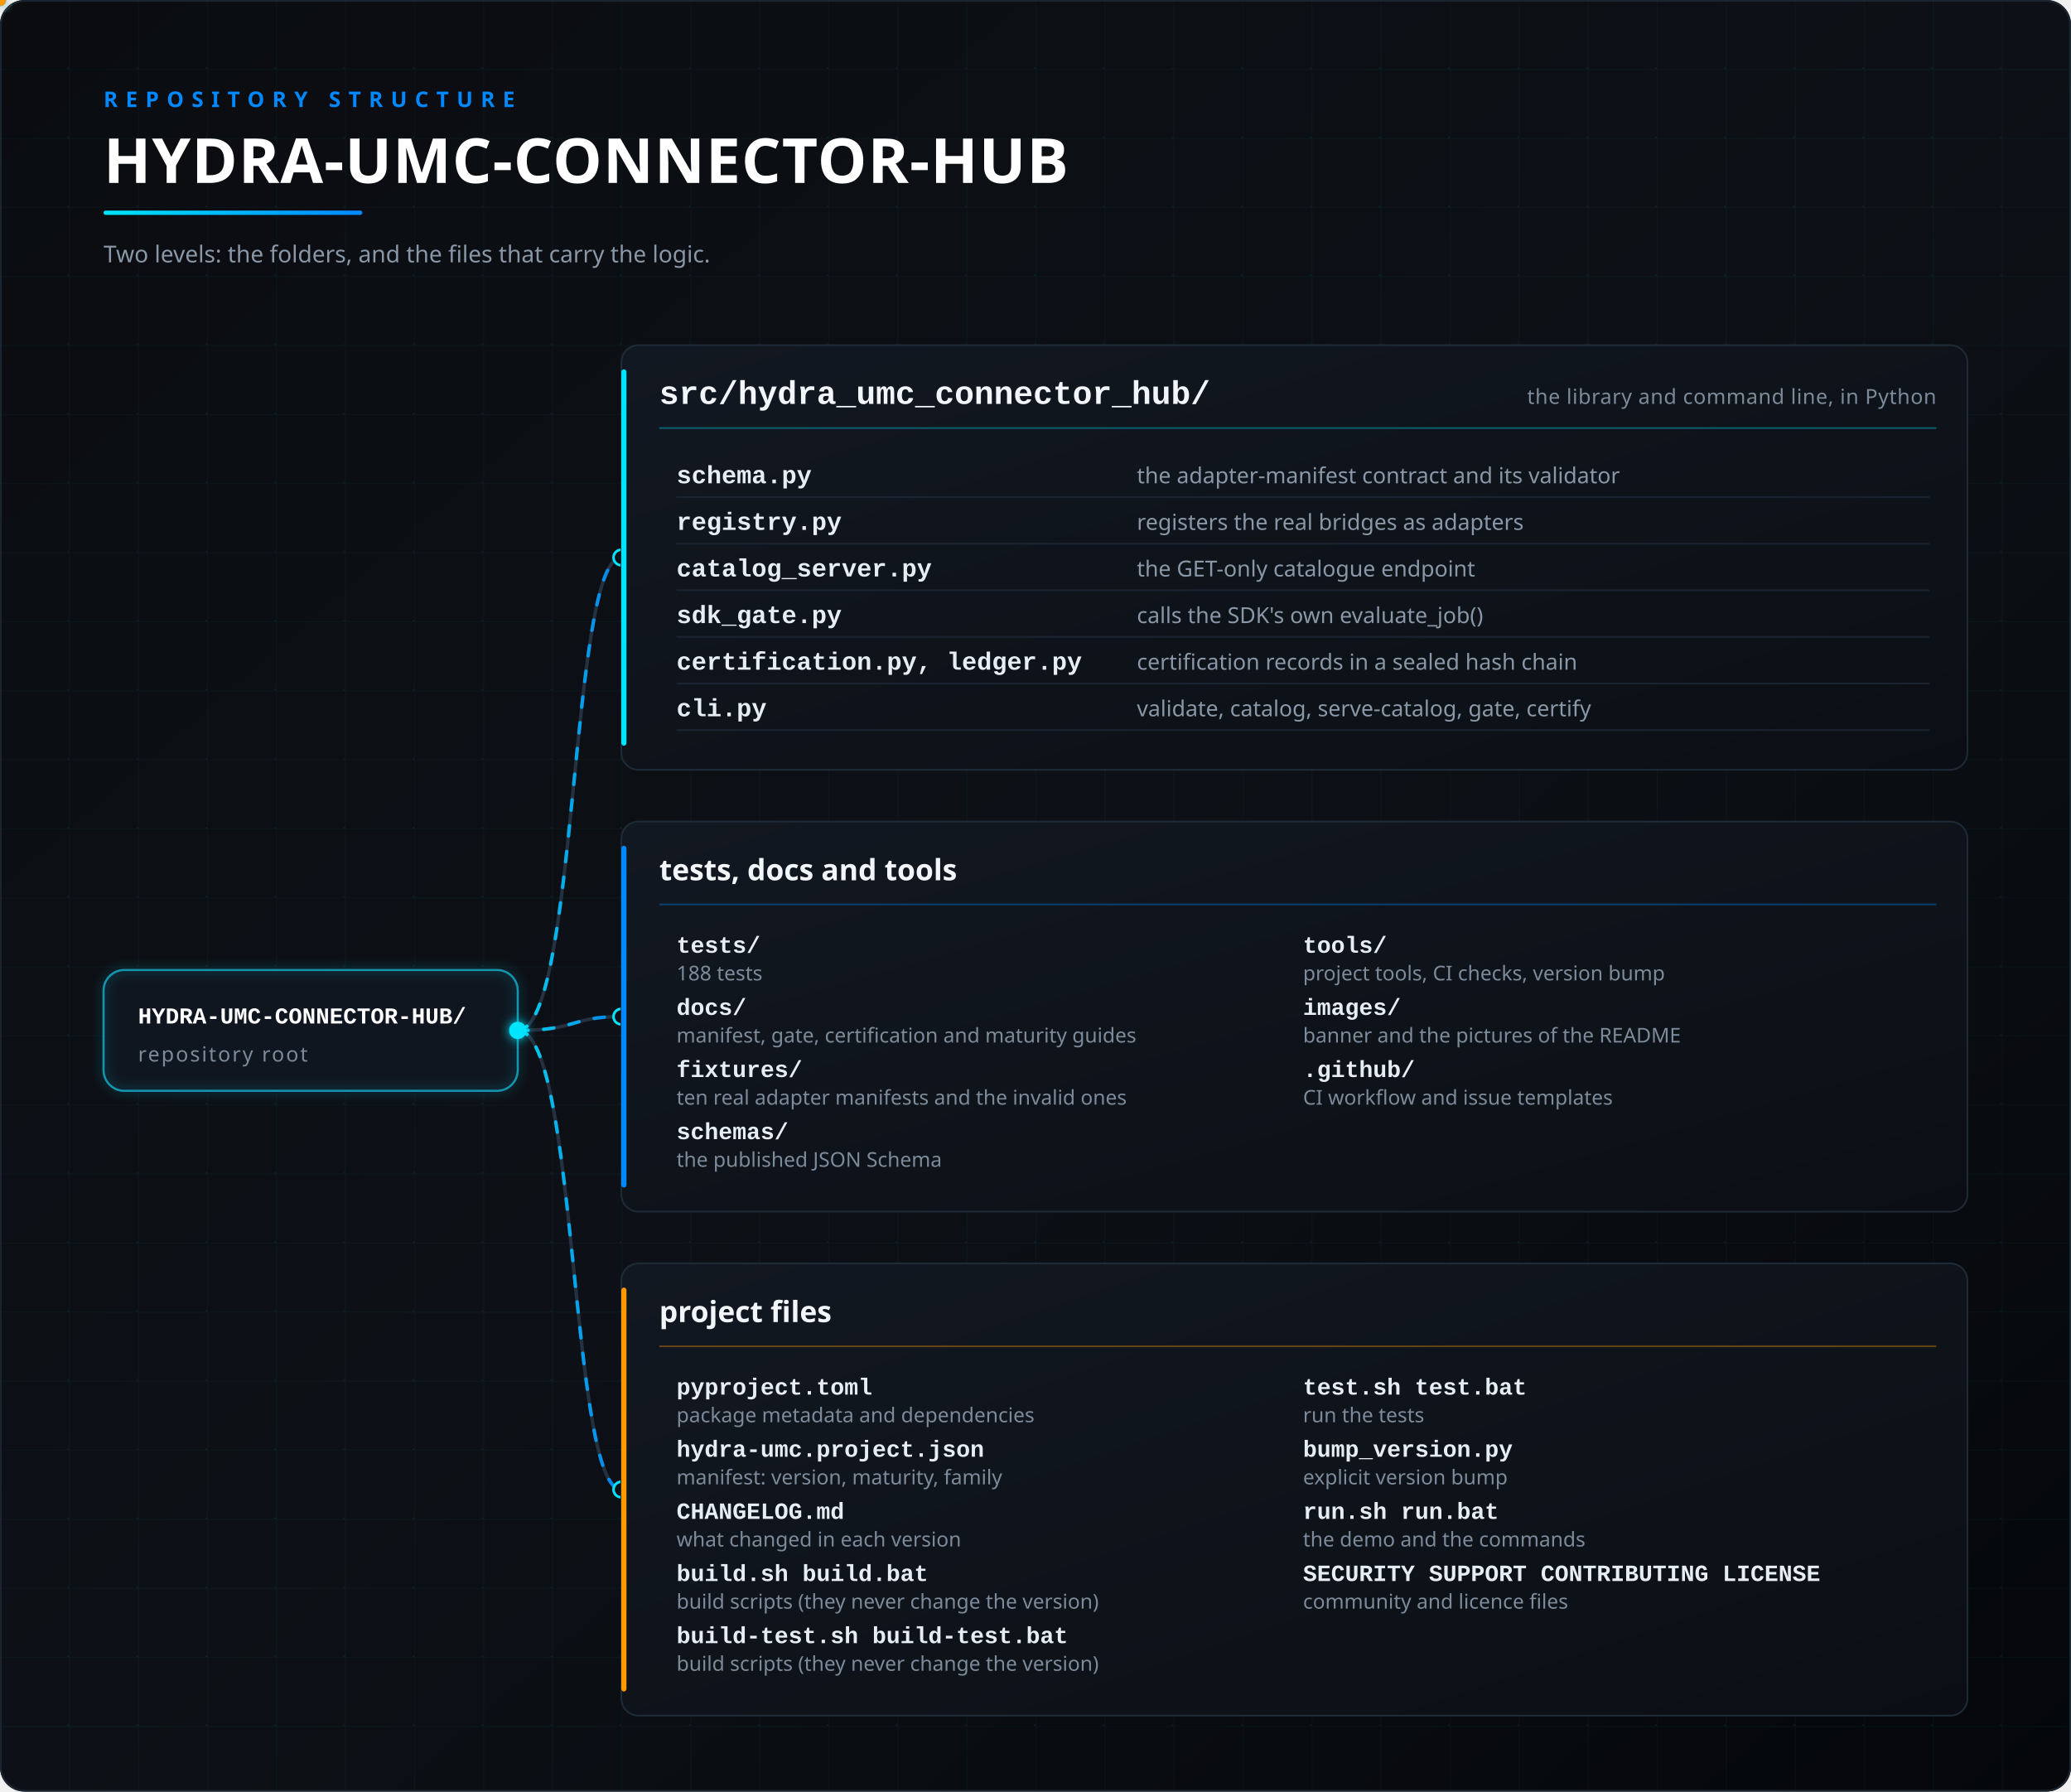
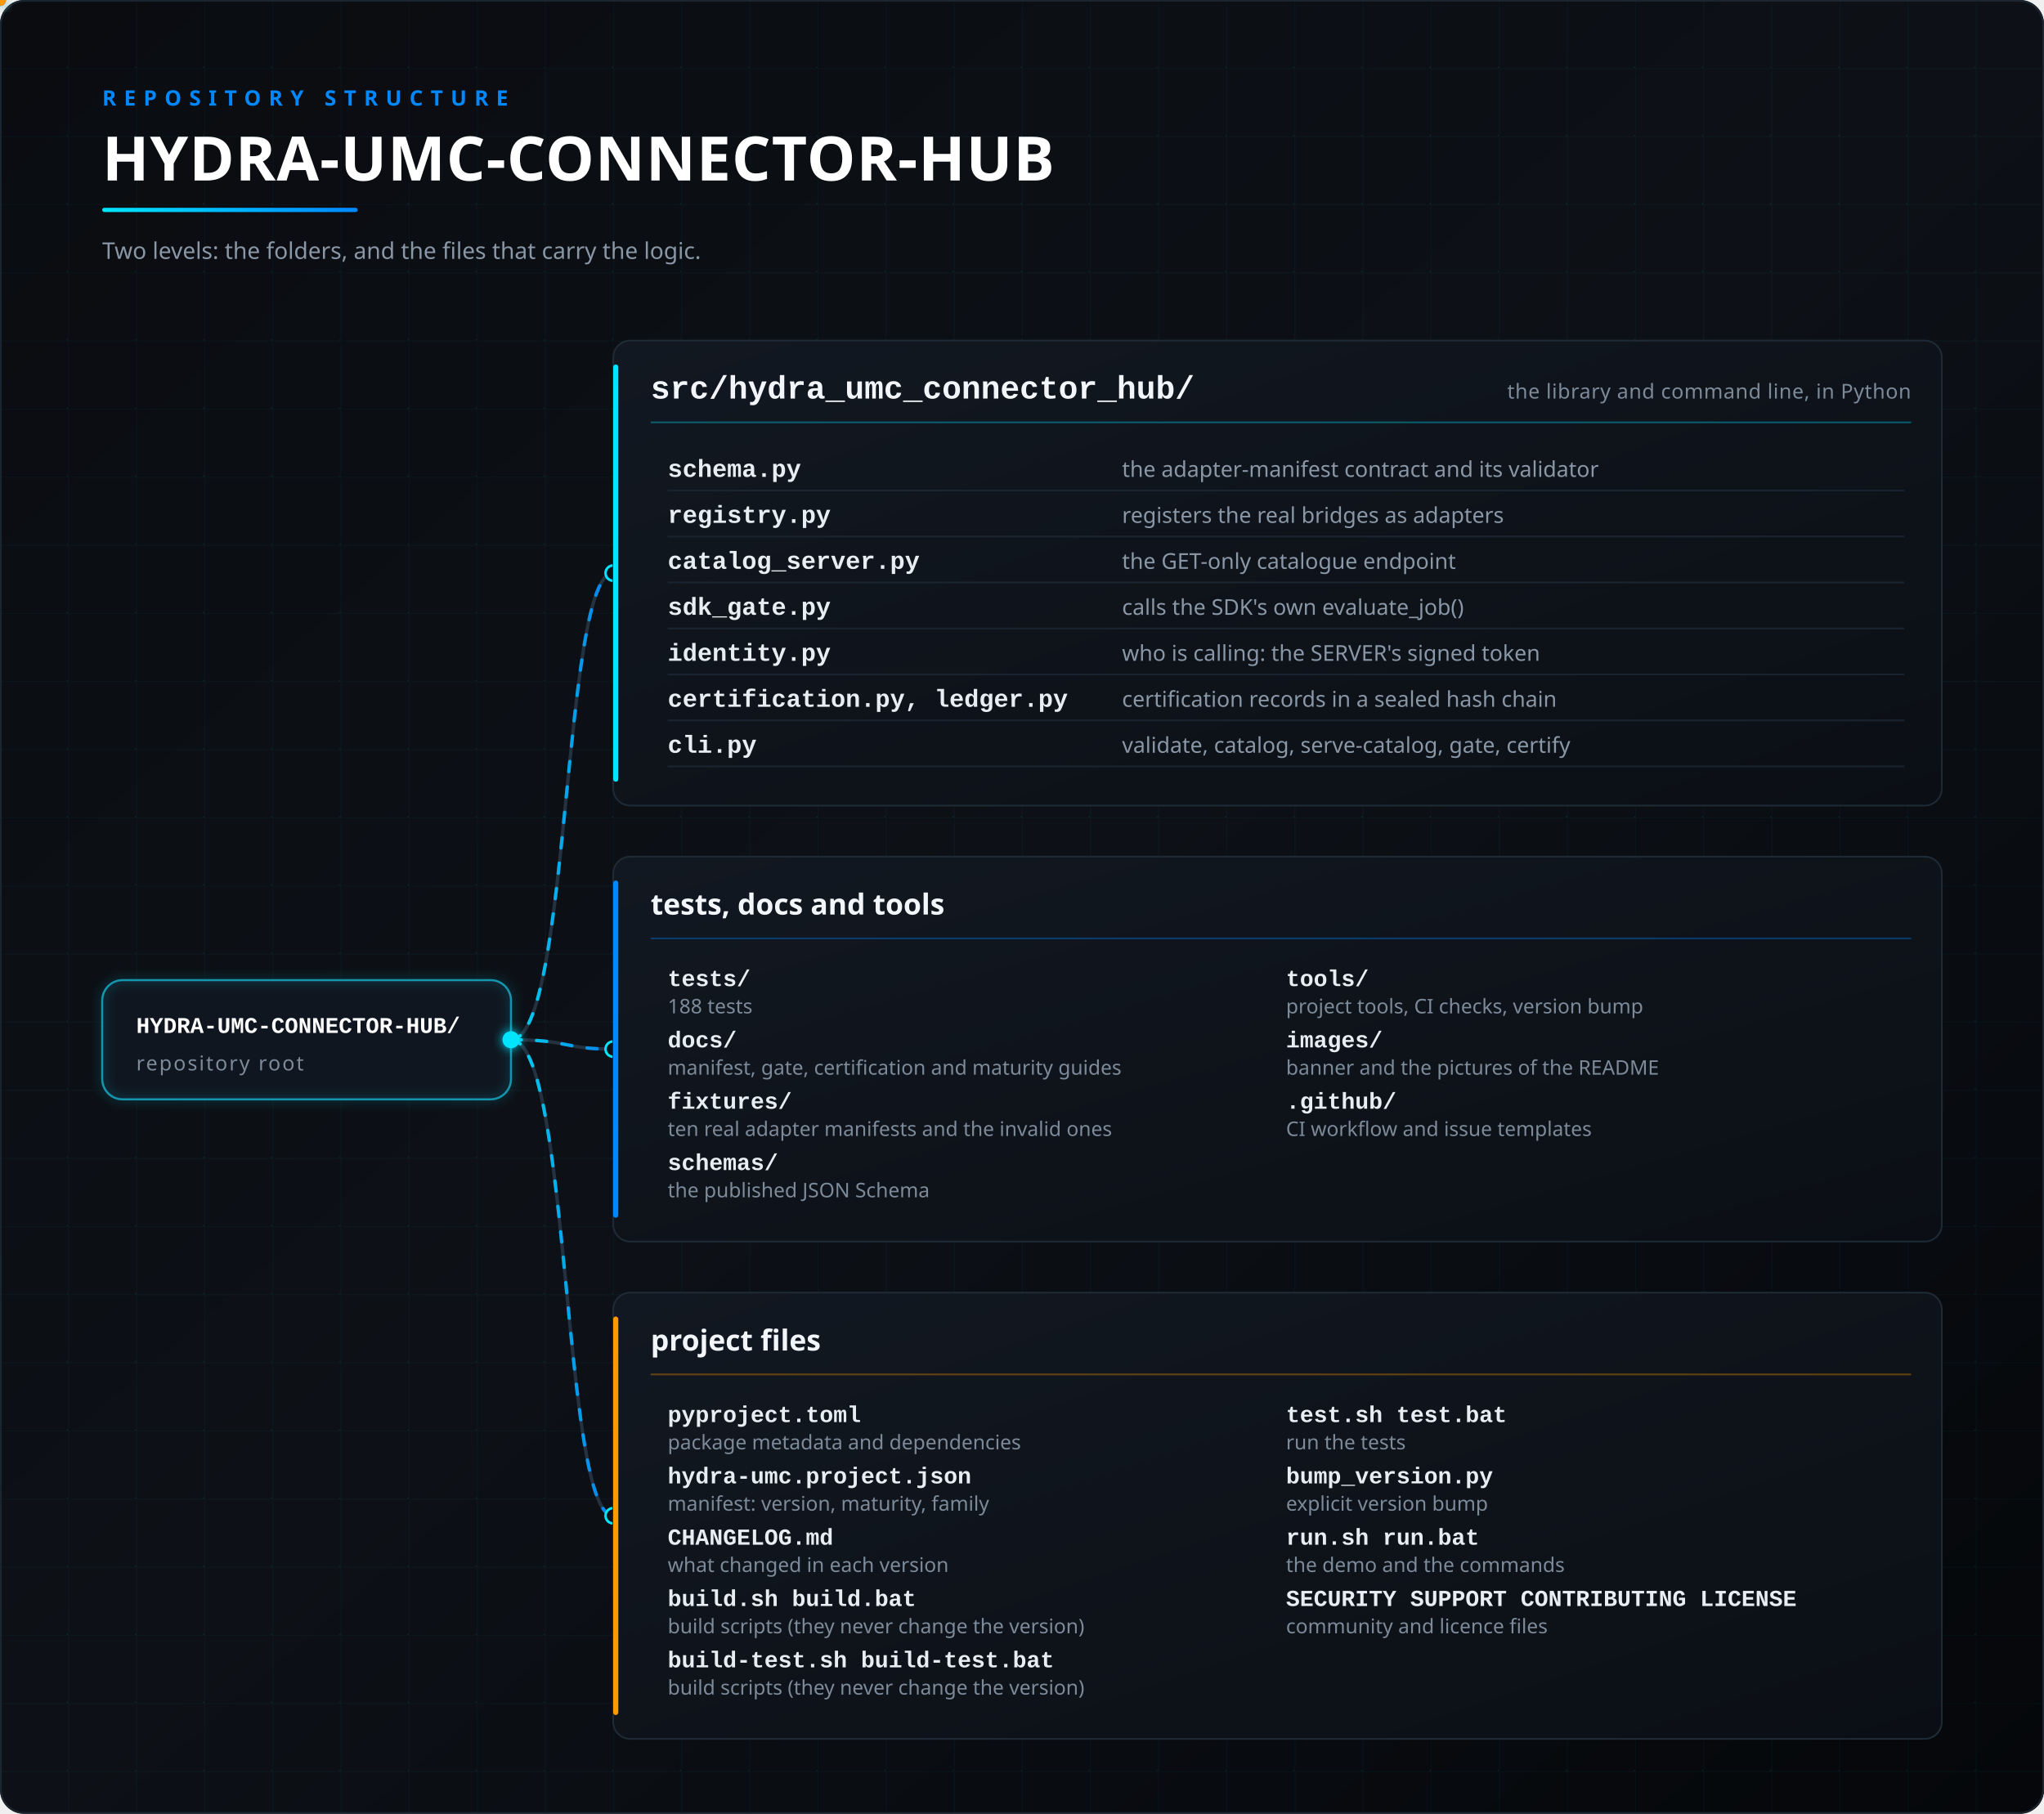
- <svg xmlns="http://www.w3.org/2000/svg" viewBox="0 0 1200 1038" width="100%" role="img" aria-labelledby="t d">
+ <svg xmlns="http://www.w3.org/2000/svg" viewBox="0 0 1200 1065" width="100%" role="img" aria-labelledby="t d">
  <defs>
    <linearGradient id="bg" x1="0" y1="0" x2="1" y2="1">
      <stop offset="0" stop-color="#0A0C10" />
      <stop offset="0.5" stop-color="#0D1117" />
      <stop offset="1" stop-color="#05070A" />
    </linearGradient>
    <linearGradient id="card" x1="0" y1="0" x2="1" y2="1">
      <stop offset="0" stop-color="#121821" />
      <stop offset="1" stop-color="#0B0F15" />
    </linearGradient>
    <linearGradient id="line" x1="0" y1="0" x2="1" y2="0">
      <stop offset="0" stop-color="#00E5FF" />
      <stop offset="1" stop-color="#0088FF" />
    </linearGradient>
    <filter id="glow" x="-50%" y="-50%" width="200%" height="200%">
      <feGaussianBlur stdDeviation="3" result="b" />
      <feMerge>
        <feMergeNode in="b" />
        <feMergeNode in="SourceGraphic" />
      </feMerge>
    </filter>
    <pattern id="grid" width="40" height="40" patternUnits="userSpaceOnUse">
      <path d="M40 0H0V40" fill="none" stroke="#00E5FF" stroke-opacity="0.035" />
      <circle cx="40" cy="40" r="1" fill="#00E5FF" fill-opacity="0.09" />
    </pattern>
  </defs>
-   <rect width="1200" height="1038" rx="14" fill="url(#bg)" />
-   <rect width="1200" height="1038" rx="14" fill="url(#grid)" />
-   <rect x="0.5" y="0.5" width="1199" height="1037" rx="14" fill="none" stroke="#1B2530" />
+   <rect width="1200" height="1065" rx="14" fill="url(#bg)" />
+   <rect width="1200" height="1065" rx="14" fill="url(#grid)" />
+   <rect x="0.5" y="0.5" width="1199" height="1064" rx="14" fill="none" stroke="#1B2530" />
  <text x="60" y="62" font-family="'Segoe UI','Noto Sans','Noto Sans CJK SC','Microsoft YaHei','Yu Gothic','Helvetica Neue',Helvetica,Arial,sans-serif" font-size="12.5" font-weight="600" fill="#0088FF" text-anchor="start" letter-spacing="4.5">REPOSITORY STRUCTURE</text>
  <text x="60" y="106" font-family="'Segoe UI','Noto Sans','Noto Sans CJK SC','Microsoft YaHei','Yu Gothic','Helvetica Neue',Helvetica,Arial,sans-serif" font-size="36" font-weight="700" fill="#FFFFFF" text-anchor="start" letter-spacing="0.5">HYDRA-UMC-CONNECTOR-HUB</text>
  <rect x="60" y="122" width="150" height="2.5" rx="1.25" fill="url(#line)">
    <animate attributeName="width" values="40;150;150" keyTimes="0;0.4;1" dur="3s" repeatCount="indefinite" />
  </rect>
  <text x="60" y="152" font-family="'Segoe UI','Noto Sans','Noto Sans CJK SC','Microsoft YaHei','Yu Gothic','Helvetica Neue',Helvetica,Arial,sans-serif" font-size="13.5" font-weight="400" fill="#8A97A6" text-anchor="start">Two levels: the folders, and the files that carry the logic.</text>
-   <path id="c0" d="M300,597 C335,597 330,323 360,323" fill="none" stroke="#243140" stroke-width="2" />
-   <path d="M300,597 C335,597 330,323 360,323" fill="none" stroke="url(#line)" stroke-width="2" stroke-linecap="round" stroke-dasharray="6 9" opacity="0.9">
+   <path id="c0" d="M300,610.5 C335,610.5 330,336.5 360,336.5" fill="none" stroke="#243140" stroke-width="2" />
+   <path d="M300,610.5 C335,610.5 330,336.5 360,336.5" fill="none" stroke="url(#line)" stroke-width="2" stroke-linecap="round" stroke-dasharray="6 9" opacity="0.9">
    <animate attributeName="stroke-dashoffset" from="0" to="-30" dur="1.6s" repeatCount="indefinite" />
  </path>
-   <circle cx="360" cy="323" r="4.5" fill="#0D1117" stroke="#00E5FF" stroke-width="1.5" />
-   <path id="c1" d="M300,597 C335,597 330,589 360,589" fill="none" stroke="#243140" stroke-width="2" />
-   <path d="M300,597 C335,597 330,589 360,589" fill="none" stroke="url(#line)" stroke-width="2" stroke-linecap="round" stroke-dasharray="6 9" opacity="0.9">
+   <circle cx="360" cy="336.5" r="4.5" fill="#0D1117" stroke="#00E5FF" stroke-width="1.5" />
+   <path id="c1" d="M300,610.5 C335,610.5 330,616 360,616" fill="none" stroke="#243140" stroke-width="2" />
+   <path d="M300,610.5 C335,610.5 330,616 360,616" fill="none" stroke="url(#line)" stroke-width="2" stroke-linecap="round" stroke-dasharray="6 9" opacity="0.9">
    <animate attributeName="stroke-dashoffset" from="0" to="-30" dur="1.6s" repeatCount="indefinite" />
  </path>
-   <circle cx="360" cy="589" r="4.5" fill="#0D1117" stroke="#00E5FF" stroke-width="1.5" />
-   <path id="c2" d="M300,597 C335,597 330,863 360,863" fill="none" stroke="#243140" stroke-width="2" />
-   <path d="M300,597 C335,597 330,863 360,863" fill="none" stroke="url(#line)" stroke-width="2" stroke-linecap="round" stroke-dasharray="6 9" opacity="0.9">
+   <circle cx="360" cy="616" r="4.5" fill="#0D1117" stroke="#00E5FF" stroke-width="1.5" />
+   <path id="c2" d="M300,610.5 C335,610.5 330,890 360,890" fill="none" stroke="#243140" stroke-width="2" />
+   <path d="M300,610.5 C335,610.5 330,890 360,890" fill="none" stroke="url(#line)" stroke-width="2" stroke-linecap="round" stroke-dasharray="6 9" opacity="0.9">
    <animate attributeName="stroke-dashoffset" from="0" to="-30" dur="1.6s" repeatCount="indefinite" />
  </path>
-   <circle cx="360" cy="863" r="4.5" fill="#0D1117" stroke="#00E5FF" stroke-width="1.5" />
+   <circle cx="360" cy="890" r="4.5" fill="#0D1117" stroke="#00E5FF" stroke-width="1.5" />
  <circle r="3.5" fill="#00E5FF" filter="url(#glow)">
    <animateMotion dur="3.4s" repeatCount="indefinite">
      <mpath href="#c0" />
    </animateMotion>
  </circle>
  <circle r="3.5" fill="#0088FF" filter="url(#glow)">
    <animateMotion dur="4.2s" repeatCount="indefinite">
      <mpath href="#c1" />
    </animateMotion>
  </circle>
  <circle r="3.5" fill="#FF9900" filter="url(#glow)">
    <animateMotion dur="5.0s" repeatCount="indefinite">
      <mpath href="#c2" />
    </animateMotion>
  </circle>
-   <rect x="60" y="562" width="240" height="70" rx="12" fill="#0F1620" stroke="#2A3A4C" stroke-width="1.2" />
-   <rect x="60" y="562" width="240" height="70" rx="12" fill="none" stroke="#00E5FF" stroke-opacity="0.5" stroke-width="1.2" filter="url(#glow)">
+   <rect x="60" y="575.5" width="240" height="70" rx="12" fill="#0F1620" stroke="#2A3A4C" stroke-width="1.2" />
+   <rect x="60" y="575.5" width="240" height="70" rx="12" fill="none" stroke="#00E5FF" stroke-opacity="0.5" stroke-width="1.2" filter="url(#glow)">
    <animate attributeName="stroke-opacity" values="0.15;0.6;0.15" dur="3.6s" repeatCount="indefinite" />
  </rect>
-   <text x="80" y="593" font-family="'JetBrains Mono','Cascadia Code','SFMono-Regular',Consolas,'Liberation Mono',monospace" font-size="13.2" font-weight="700" fill="#FFFFFF" text-anchor="start">HYDRA-UMC-CONNECTOR-HUB/</text>
-   <text x="80" y="615" font-family="'Segoe UI','Noto Sans','Noto Sans CJK SC','Microsoft YaHei','Yu Gothic','Helvetica Neue',Helvetica,Arial,sans-serif" font-size="12" font-weight="400" fill="#7D8A99" text-anchor="start" letter-spacing="1">repository root</text>
-   <circle cx="300" cy="597" r="5" fill="#00E5FF" filter="url(#glow)" />
-   <rect x="360" y="200" width="780" height="246" rx="10" fill="url(#card)" stroke="#1E2A36" stroke-width="1" />
-   <rect x="360" y="214" width="3" height="218" rx="1.5" fill="#00E5FF">
+   <text x="80" y="606.5" font-family="'JetBrains Mono','Cascadia Code','SFMono-Regular',Consolas,'Liberation Mono',monospace" font-size="13.2" font-weight="700" fill="#FFFFFF" text-anchor="start">HYDRA-UMC-CONNECTOR-HUB/</text>
+   <text x="80" y="628.5" font-family="'Segoe UI','Noto Sans','Noto Sans CJK SC','Microsoft YaHei','Yu Gothic','Helvetica Neue',Helvetica,Arial,sans-serif" font-size="12" font-weight="400" fill="#7D8A99" text-anchor="start" letter-spacing="1">repository root</text>
+   <circle cx="300" cy="610.5" r="5" fill="#00E5FF" filter="url(#glow)" />
+   <rect x="360" y="200" width="780" height="273" rx="10" fill="url(#card)" stroke="#1E2A36" stroke-width="1" />
+   <rect x="360" y="214" width="3" height="245" rx="1.5" fill="#00E5FF">
    <animate attributeName="opacity" values="0.55;1;0.55" dur="4s" begin="0s" repeatCount="indefinite" />
  </rect>
  <text x="382" y="234" font-family="'JetBrains Mono','Cascadia Code','SFMono-Regular',Consolas,'Liberation Mono',monospace" font-size="19" font-weight="700" fill="#F2F6FA" text-anchor="start">src/hydra_umc_connector_hub/</text>
  <text x="1122" y="234" font-family="'Segoe UI','Noto Sans','Noto Sans CJK SC','Microsoft YaHei','Yu Gothic','Helvetica Neue',Helvetica,Arial,sans-serif" font-size="12" font-weight="400" fill="#7D8A99" text-anchor="end" letter-spacing="0.3">the library and command line, in Python</text>
  <line x1="382" y1="248" x2="1122" y2="248" stroke="#00E5FF" stroke-opacity="0.35" stroke-width="1" />
  <text x="392" y="280" font-family="'JetBrains Mono','Cascadia Code','SFMono-Regular',Consolas,'Liberation Mono',monospace" font-size="14.5" font-weight="600" fill="#E6EDF3" text-anchor="start">schema.py</text>
  <text x="658.73" y="280" font-family="'Segoe UI','Noto Sans','Noto Sans CJK SC','Microsoft YaHei','Yu Gothic','Helvetica Neue',Helvetica,Arial,sans-serif" font-size="12.8" font-weight="400" fill="#8A97A6" text-anchor="start">the adapter-manifest contract and its validator</text>
  <line x1="392" y1="288" x2="1118" y2="288" stroke="#1A2430" stroke-width="1" />
  <text x="392" y="307" font-family="'JetBrains Mono','Cascadia Code','SFMono-Regular',Consolas,'Liberation Mono',monospace" font-size="14.5" font-weight="600" fill="#E6EDF3" text-anchor="start">registry.py</text>
  <text x="658.73" y="307" font-family="'Segoe UI','Noto Sans','Noto Sans CJK SC','Microsoft YaHei','Yu Gothic','Helvetica Neue',Helvetica,Arial,sans-serif" font-size="12.8" font-weight="400" fill="#8A97A6" text-anchor="start">registers the real bridges as adapters</text>
  <line x1="392" y1="315" x2="1118" y2="315" stroke="#1A2430" stroke-width="1" />
  <text x="392" y="334" font-family="'JetBrains Mono','Cascadia Code','SFMono-Regular',Consolas,'Liberation Mono',monospace" font-size="14.5" font-weight="600" fill="#E6EDF3" text-anchor="start">catalog_server.py</text>
  <text x="658.73" y="334" font-family="'Segoe UI','Noto Sans','Noto Sans CJK SC','Microsoft YaHei','Yu Gothic','Helvetica Neue',Helvetica,Arial,sans-serif" font-size="12.8" font-weight="400" fill="#8A97A6" text-anchor="start">the GET-only catalogue endpoint</text>
  <line x1="392" y1="342" x2="1118" y2="342" stroke="#1A2430" stroke-width="1" />
  <text x="392" y="361" font-family="'JetBrains Mono','Cascadia Code','SFMono-Regular',Consolas,'Liberation Mono',monospace" font-size="14.5" font-weight="600" fill="#E6EDF3" text-anchor="start">sdk_gate.py</text>
  <text x="658.73" y="361" font-family="'Segoe UI','Noto Sans','Noto Sans CJK SC','Microsoft YaHei','Yu Gothic','Helvetica Neue',Helvetica,Arial,sans-serif" font-size="12.8" font-weight="400" fill="#8A97A6" text-anchor="start">calls the SDK's own evaluate_job()</text>
  <line x1="392" y1="369" x2="1118" y2="369" stroke="#1A2430" stroke-width="1" />
-   <text x="392" y="388" font-family="'JetBrains Mono','Cascadia Code','SFMono-Regular',Consolas,'Liberation Mono',monospace" font-size="14.5" font-weight="600" fill="#E6EDF3" text-anchor="start">certification.py, ledger.py</text>
-   <text x="658.73" y="388" font-family="'Segoe UI','Noto Sans','Noto Sans CJK SC','Microsoft YaHei','Yu Gothic','Helvetica Neue',Helvetica,Arial,sans-serif" font-size="12.8" font-weight="400" fill="#8A97A6" text-anchor="start">certification records in a sealed hash chain</text>
+   <text x="392" y="388" font-family="'JetBrains Mono','Cascadia Code','SFMono-Regular',Consolas,'Liberation Mono',monospace" font-size="14.5" font-weight="600" fill="#E6EDF3" text-anchor="start">identity.py</text>
+   <text x="658.73" y="388" font-family="'Segoe UI','Noto Sans','Noto Sans CJK SC','Microsoft YaHei','Yu Gothic','Helvetica Neue',Helvetica,Arial,sans-serif" font-size="12.8" font-weight="400" fill="#8A97A6" text-anchor="start">who is calling: the SERVER's signed token</text>
  <line x1="392" y1="396" x2="1118" y2="396" stroke="#1A2430" stroke-width="1" />
-   <text x="392" y="415" font-family="'JetBrains Mono','Cascadia Code','SFMono-Regular',Consolas,'Liberation Mono',monospace" font-size="14.5" font-weight="600" fill="#E6EDF3" text-anchor="start">cli.py</text>
-   <text x="658.73" y="415" font-family="'Segoe UI','Noto Sans','Noto Sans CJK SC','Microsoft YaHei','Yu Gothic','Helvetica Neue',Helvetica,Arial,sans-serif" font-size="12.8" font-weight="400" fill="#8A97A6" text-anchor="start">validate, catalog, serve-catalog, gate, certify</text>
+   <text x="392" y="415" font-family="'JetBrains Mono','Cascadia Code','SFMono-Regular',Consolas,'Liberation Mono',monospace" font-size="14.5" font-weight="600" fill="#E6EDF3" text-anchor="start">certification.py, ledger.py</text>
+   <text x="658.73" y="415" font-family="'Segoe UI','Noto Sans','Noto Sans CJK SC','Microsoft YaHei','Yu Gothic','Helvetica Neue',Helvetica,Arial,sans-serif" font-size="12.8" font-weight="400" fill="#8A97A6" text-anchor="start">certification records in a sealed hash chain</text>
  <line x1="392" y1="423" x2="1118" y2="423" stroke="#1A2430" stroke-width="1" />
-   <rect x="360" y="476" width="780" height="226" rx="10" fill="url(#card)" stroke="#1E2A36" stroke-width="1" />
-   <rect x="360" y="490" width="3" height="198" rx="1.5" fill="#0088FF">
+   <text x="392" y="442" font-family="'JetBrains Mono','Cascadia Code','SFMono-Regular',Consolas,'Liberation Mono',monospace" font-size="14.5" font-weight="600" fill="#E6EDF3" text-anchor="start">cli.py</text>
+   <text x="658.73" y="442" font-family="'Segoe UI','Noto Sans','Noto Sans CJK SC','Microsoft YaHei','Yu Gothic','Helvetica Neue',Helvetica,Arial,sans-serif" font-size="12.8" font-weight="400" fill="#8A97A6" text-anchor="start">validate, catalog, serve-catalog, gate, certify</text>
+   <line x1="392" y1="450" x2="1118" y2="450" stroke="#1A2430" stroke-width="1" />
+   <rect x="360" y="503" width="780" height="226" rx="10" fill="url(#card)" stroke="#1E2A36" stroke-width="1" />
+   <rect x="360" y="517" width="3" height="198" rx="1.5" fill="#0088FF">
    <animate attributeName="opacity" values="0.55;1;0.55" dur="4s" begin="0.6s" repeatCount="indefinite" />
  </rect>
-   <text x="382" y="510" font-family="'Segoe UI','Noto Sans','Noto Sans CJK SC','Microsoft YaHei','Yu Gothic','Helvetica Neue',Helvetica,Arial,sans-serif" font-size="17" font-weight="700" fill="#F2F6FA" text-anchor="start">tests, docs and tools</text>
-   <line x1="382" y1="524" x2="1122" y2="524" stroke="#0088FF" stroke-opacity="0.35" stroke-width="1" />
-   <text x="392" y="552" font-family="'JetBrains Mono','Cascadia Code','SFMono-Regular',Consolas,'Liberation Mono',monospace" font-size="13.5" font-weight="600" fill="#E6EDF3" text-anchor="start">tests/</text>
-   <text x="392" y="568" font-family="'Segoe UI','Noto Sans','Noto Sans CJK SC','Microsoft YaHei','Yu Gothic','Helvetica Neue',Helvetica,Arial,sans-serif" font-size="11.8" font-weight="400" fill="#7D8A99" text-anchor="start">188 tests</text>
-   <text x="392" y="588" font-family="'JetBrains Mono','Cascadia Code','SFMono-Regular',Consolas,'Liberation Mono',monospace" font-size="13.5" font-weight="600" fill="#E6EDF3" text-anchor="start">docs/</text>
-   <text x="392" y="604" font-family="'Segoe UI','Noto Sans','Noto Sans CJK SC','Microsoft YaHei','Yu Gothic','Helvetica Neue',Helvetica,Arial,sans-serif" font-size="11.8" font-weight="400" fill="#7D8A99" text-anchor="start">manifest, gate, certification and maturity guides</text>
-   <text x="392" y="624" font-family="'JetBrains Mono','Cascadia Code','SFMono-Regular',Consolas,'Liberation Mono',monospace" font-size="13.5" font-weight="600" fill="#E6EDF3" text-anchor="start">fixtures/</text>
-   <text x="392" y="640" font-family="'Segoe UI','Noto Sans','Noto Sans CJK SC','Microsoft YaHei','Yu Gothic','Helvetica Neue',Helvetica,Arial,sans-serif" font-size="11.8" font-weight="400" fill="#7D8A99" text-anchor="start">ten real adapter manifests and the invalid ones</text>
-   <text x="392" y="660" font-family="'JetBrains Mono','Cascadia Code','SFMono-Regular',Consolas,'Liberation Mono',monospace" font-size="13.5" font-weight="600" fill="#E6EDF3" text-anchor="start">schemas/</text>
-   <text x="392" y="676" font-family="'Segoe UI','Noto Sans','Noto Sans CJK SC','Microsoft YaHei','Yu Gothic','Helvetica Neue',Helvetica,Arial,sans-serif" font-size="11.8" font-weight="400" fill="#7D8A99" text-anchor="start">the published JSON Schema</text>
-   <text x="755" y="552" font-family="'JetBrains Mono','Cascadia Code','SFMono-Regular',Consolas,'Liberation Mono',monospace" font-size="13.5" font-weight="600" fill="#E6EDF3" text-anchor="start">tools/</text>
-   <text x="755" y="568" font-family="'Segoe UI','Noto Sans','Noto Sans CJK SC','Microsoft YaHei','Yu Gothic','Helvetica Neue',Helvetica,Arial,sans-serif" font-size="11.8" font-weight="400" fill="#7D8A99" text-anchor="start">project tools, CI checks, version bump</text>
-   <text x="755" y="588" font-family="'JetBrains Mono','Cascadia Code','SFMono-Regular',Consolas,'Liberation Mono',monospace" font-size="13.5" font-weight="600" fill="#E6EDF3" text-anchor="start">images/</text>
-   <text x="755" y="604" font-family="'Segoe UI','Noto Sans','Noto Sans CJK SC','Microsoft YaHei','Yu Gothic','Helvetica Neue',Helvetica,Arial,sans-serif" font-size="11.8" font-weight="400" fill="#7D8A99" text-anchor="start">banner and the pictures of the README</text>
-   <text x="755" y="624" font-family="'JetBrains Mono','Cascadia Code','SFMono-Regular',Consolas,'Liberation Mono',monospace" font-size="13.5" font-weight="600" fill="#E6EDF3" text-anchor="start">.github/</text>
-   <text x="755" y="640" font-family="'Segoe UI','Noto Sans','Noto Sans CJK SC','Microsoft YaHei','Yu Gothic','Helvetica Neue',Helvetica,Arial,sans-serif" font-size="11.8" font-weight="400" fill="#7D8A99" text-anchor="start">CI workflow and issue templates</text>
-   <rect x="360" y="732" width="780" height="262" rx="10" fill="url(#card)" stroke="#1E2A36" stroke-width="1" />
-   <rect x="360" y="746" width="3" height="234" rx="1.5" fill="#FF9900">
+   <text x="382" y="537" font-family="'Segoe UI','Noto Sans','Noto Sans CJK SC','Microsoft YaHei','Yu Gothic','Helvetica Neue',Helvetica,Arial,sans-serif" font-size="17" font-weight="700" fill="#F2F6FA" text-anchor="start">tests, docs and tools</text>
+   <line x1="382" y1="551" x2="1122" y2="551" stroke="#0088FF" stroke-opacity="0.35" stroke-width="1" />
+   <text x="392" y="579" font-family="'JetBrains Mono','Cascadia Code','SFMono-Regular',Consolas,'Liberation Mono',monospace" font-size="13.5" font-weight="600" fill="#E6EDF3" text-anchor="start">tests/</text>
+   <text x="392" y="595" font-family="'Segoe UI','Noto Sans','Noto Sans CJK SC','Microsoft YaHei','Yu Gothic','Helvetica Neue',Helvetica,Arial,sans-serif" font-size="11.8" font-weight="400" fill="#7D8A99" text-anchor="start">188 tests</text>
+   <text x="392" y="615" font-family="'JetBrains Mono','Cascadia Code','SFMono-Regular',Consolas,'Liberation Mono',monospace" font-size="13.5" font-weight="600" fill="#E6EDF3" text-anchor="start">docs/</text>
+   <text x="392" y="631" font-family="'Segoe UI','Noto Sans','Noto Sans CJK SC','Microsoft YaHei','Yu Gothic','Helvetica Neue',Helvetica,Arial,sans-serif" font-size="11.8" font-weight="400" fill="#7D8A99" text-anchor="start">manifest, gate, certification and maturity guides</text>
+   <text x="392" y="651" font-family="'JetBrains Mono','Cascadia Code','SFMono-Regular',Consolas,'Liberation Mono',monospace" font-size="13.5" font-weight="600" fill="#E6EDF3" text-anchor="start">fixtures/</text>
+   <text x="392" y="667" font-family="'Segoe UI','Noto Sans','Noto Sans CJK SC','Microsoft YaHei','Yu Gothic','Helvetica Neue',Helvetica,Arial,sans-serif" font-size="11.8" font-weight="400" fill="#7D8A99" text-anchor="start">ten real adapter manifests and the invalid ones</text>
+   <text x="392" y="687" font-family="'JetBrains Mono','Cascadia Code','SFMono-Regular',Consolas,'Liberation Mono',monospace" font-size="13.5" font-weight="600" fill="#E6EDF3" text-anchor="start">schemas/</text>
+   <text x="392" y="703" font-family="'Segoe UI','Noto Sans','Noto Sans CJK SC','Microsoft YaHei','Yu Gothic','Helvetica Neue',Helvetica,Arial,sans-serif" font-size="11.8" font-weight="400" fill="#7D8A99" text-anchor="start">the published JSON Schema</text>
+   <text x="755" y="579" font-family="'JetBrains Mono','Cascadia Code','SFMono-Regular',Consolas,'Liberation Mono',monospace" font-size="13.5" font-weight="600" fill="#E6EDF3" text-anchor="start">tools/</text>
+   <text x="755" y="595" font-family="'Segoe UI','Noto Sans','Noto Sans CJK SC','Microsoft YaHei','Yu Gothic','Helvetica Neue',Helvetica,Arial,sans-serif" font-size="11.8" font-weight="400" fill="#7D8A99" text-anchor="start">project tools, CI checks, version bump</text>
+   <text x="755" y="615" font-family="'JetBrains Mono','Cascadia Code','SFMono-Regular',Consolas,'Liberation Mono',monospace" font-size="13.5" font-weight="600" fill="#E6EDF3" text-anchor="start">images/</text>
+   <text x="755" y="631" font-family="'Segoe UI','Noto Sans','Noto Sans CJK SC','Microsoft YaHei','Yu Gothic','Helvetica Neue',Helvetica,Arial,sans-serif" font-size="11.8" font-weight="400" fill="#7D8A99" text-anchor="start">banner and the pictures of the README</text>
+   <text x="755" y="651" font-family="'JetBrains Mono','Cascadia Code','SFMono-Regular',Consolas,'Liberation Mono',monospace" font-size="13.5" font-weight="600" fill="#E6EDF3" text-anchor="start">.github/</text>
+   <text x="755" y="667" font-family="'Segoe UI','Noto Sans','Noto Sans CJK SC','Microsoft YaHei','Yu Gothic','Helvetica Neue',Helvetica,Arial,sans-serif" font-size="11.8" font-weight="400" fill="#7D8A99" text-anchor="start">CI workflow and issue templates</text>
+   <rect x="360" y="759" width="780" height="262" rx="10" fill="url(#card)" stroke="#1E2A36" stroke-width="1" />
+   <rect x="360" y="773" width="3" height="234" rx="1.5" fill="#FF9900">
    <animate attributeName="opacity" values="0.55;1;0.55" dur="4s" begin="1.2s" repeatCount="indefinite" />
  </rect>
-   <text x="382" y="766" font-family="'Segoe UI','Noto Sans','Noto Sans CJK SC','Microsoft YaHei','Yu Gothic','Helvetica Neue',Helvetica,Arial,sans-serif" font-size="17" font-weight="700" fill="#F2F6FA" text-anchor="start">project files</text>
-   <line x1="382" y1="780" x2="1122" y2="780" stroke="#FF9900" stroke-opacity="0.35" stroke-width="1" />
-   <text x="392" y="808" font-family="'JetBrains Mono','Cascadia Code','SFMono-Regular',Consolas,'Liberation Mono',monospace" font-size="13.5" font-weight="600" fill="#E6EDF3" text-anchor="start">pyproject.toml</text>
-   <text x="392" y="824" font-family="'Segoe UI','Noto Sans','Noto Sans CJK SC','Microsoft YaHei','Yu Gothic','Helvetica Neue',Helvetica,Arial,sans-serif" font-size="11.8" font-weight="400" fill="#7D8A99" text-anchor="start">package metadata and dependencies</text>
-   <text x="392" y="844" font-family="'JetBrains Mono','Cascadia Code','SFMono-Regular',Consolas,'Liberation Mono',monospace" font-size="13.5" font-weight="600" fill="#E6EDF3" text-anchor="start">hydra-umc.project.json</text>
-   <text x="392" y="860" font-family="'Segoe UI','Noto Sans','Noto Sans CJK SC','Microsoft YaHei','Yu Gothic','Helvetica Neue',Helvetica,Arial,sans-serif" font-size="11.8" font-weight="400" fill="#7D8A99" text-anchor="start">manifest: version, maturity, family</text>
-   <text x="392" y="880" font-family="'JetBrains Mono','Cascadia Code','SFMono-Regular',Consolas,'Liberation Mono',monospace" font-size="13.5" font-weight="600" fill="#E6EDF3" text-anchor="start">CHANGELOG.md</text>
-   <text x="392" y="896" font-family="'Segoe UI','Noto Sans','Noto Sans CJK SC','Microsoft YaHei','Yu Gothic','Helvetica Neue',Helvetica,Arial,sans-serif" font-size="11.8" font-weight="400" fill="#7D8A99" text-anchor="start">what changed in each version</text>
-   <text x="392" y="916" font-family="'JetBrains Mono','Cascadia Code','SFMono-Regular',Consolas,'Liberation Mono',monospace" font-size="13.5" font-weight="600" fill="#E6EDF3" text-anchor="start">build.sh  build.bat</text>
-   <text x="392" y="932" font-family="'Segoe UI','Noto Sans','Noto Sans CJK SC','Microsoft YaHei','Yu Gothic','Helvetica Neue',Helvetica,Arial,sans-serif" font-size="11.8" font-weight="400" fill="#7D8A99" text-anchor="start">build scripts (they never change the version)</text>
-   <text x="392" y="952" font-family="'JetBrains Mono','Cascadia Code','SFMono-Regular',Consolas,'Liberation Mono',monospace" font-size="13.5" font-weight="600" fill="#E6EDF3" text-anchor="start">build-test.sh  build-test.bat</text>
-   <text x="392" y="968" font-family="'Segoe UI','Noto Sans','Noto Sans CJK SC','Microsoft YaHei','Yu Gothic','Helvetica Neue',Helvetica,Arial,sans-serif" font-size="11.8" font-weight="400" fill="#7D8A99" text-anchor="start">build scripts (they never change the version)</text>
-   <text x="755" y="808" font-family="'JetBrains Mono','Cascadia Code','SFMono-Regular',Consolas,'Liberation Mono',monospace" font-size="13.5" font-weight="600" fill="#E6EDF3" text-anchor="start">test.sh  test.bat</text>
-   <text x="755" y="824" font-family="'Segoe UI','Noto Sans','Noto Sans CJK SC','Microsoft YaHei','Yu Gothic','Helvetica Neue',Helvetica,Arial,sans-serif" font-size="11.8" font-weight="400" fill="#7D8A99" text-anchor="start">run the tests</text>
-   <text x="755" y="844" font-family="'JetBrains Mono','Cascadia Code','SFMono-Regular',Consolas,'Liberation Mono',monospace" font-size="13.5" font-weight="600" fill="#E6EDF3" text-anchor="start">bump_version.py</text>
-   <text x="755" y="860" font-family="'Segoe UI','Noto Sans','Noto Sans CJK SC','Microsoft YaHei','Yu Gothic','Helvetica Neue',Helvetica,Arial,sans-serif" font-size="11.8" font-weight="400" fill="#7D8A99" text-anchor="start">explicit version bump</text>
-   <text x="755" y="880" font-family="'JetBrains Mono','Cascadia Code','SFMono-Regular',Consolas,'Liberation Mono',monospace" font-size="13.5" font-weight="600" fill="#E6EDF3" text-anchor="start">run.sh  run.bat</text>
-   <text x="755" y="896" font-family="'Segoe UI','Noto Sans','Noto Sans CJK SC','Microsoft YaHei','Yu Gothic','Helvetica Neue',Helvetica,Arial,sans-serif" font-size="11.8" font-weight="400" fill="#7D8A99" text-anchor="start">the demo and the commands</text>
-   <text x="755" y="916" font-family="'JetBrains Mono','Cascadia Code','SFMono-Regular',Consolas,'Liberation Mono',monospace" font-size="13.5" font-weight="600" fill="#E6EDF3" text-anchor="start">SECURITY  SUPPORT  CONTRIBUTING  LICENSE</text>
-   <text x="755" y="932" font-family="'Segoe UI','Noto Sans','Noto Sans CJK SC','Microsoft YaHei','Yu Gothic','Helvetica Neue',Helvetica,Arial,sans-serif" font-size="11.8" font-weight="400" fill="#7D8A99" text-anchor="start">community and licence files</text>
+   <text x="382" y="793" font-family="'Segoe UI','Noto Sans','Noto Sans CJK SC','Microsoft YaHei','Yu Gothic','Helvetica Neue',Helvetica,Arial,sans-serif" font-size="17" font-weight="700" fill="#F2F6FA" text-anchor="start">project files</text>
+   <line x1="382" y1="807" x2="1122" y2="807" stroke="#FF9900" stroke-opacity="0.35" stroke-width="1" />
+   <text x="392" y="835" font-family="'JetBrains Mono','Cascadia Code','SFMono-Regular',Consolas,'Liberation Mono',monospace" font-size="13.5" font-weight="600" fill="#E6EDF3" text-anchor="start">pyproject.toml</text>
+   <text x="392" y="851" font-family="'Segoe UI','Noto Sans','Noto Sans CJK SC','Microsoft YaHei','Yu Gothic','Helvetica Neue',Helvetica,Arial,sans-serif" font-size="11.8" font-weight="400" fill="#7D8A99" text-anchor="start">package metadata and dependencies</text>
+   <text x="392" y="871" font-family="'JetBrains Mono','Cascadia Code','SFMono-Regular',Consolas,'Liberation Mono',monospace" font-size="13.5" font-weight="600" fill="#E6EDF3" text-anchor="start">hydra-umc.project.json</text>
+   <text x="392" y="887" font-family="'Segoe UI','Noto Sans','Noto Sans CJK SC','Microsoft YaHei','Yu Gothic','Helvetica Neue',Helvetica,Arial,sans-serif" font-size="11.8" font-weight="400" fill="#7D8A99" text-anchor="start">manifest: version, maturity, family</text>
+   <text x="392" y="907" font-family="'JetBrains Mono','Cascadia Code','SFMono-Regular',Consolas,'Liberation Mono',monospace" font-size="13.5" font-weight="600" fill="#E6EDF3" text-anchor="start">CHANGELOG.md</text>
+   <text x="392" y="923" font-family="'Segoe UI','Noto Sans','Noto Sans CJK SC','Microsoft YaHei','Yu Gothic','Helvetica Neue',Helvetica,Arial,sans-serif" font-size="11.8" font-weight="400" fill="#7D8A99" text-anchor="start">what changed in each version</text>
+   <text x="392" y="943" font-family="'JetBrains Mono','Cascadia Code','SFMono-Regular',Consolas,'Liberation Mono',monospace" font-size="13.5" font-weight="600" fill="#E6EDF3" text-anchor="start">build.sh  build.bat</text>
+   <text x="392" y="959" font-family="'Segoe UI','Noto Sans','Noto Sans CJK SC','Microsoft YaHei','Yu Gothic','Helvetica Neue',Helvetica,Arial,sans-serif" font-size="11.8" font-weight="400" fill="#7D8A99" text-anchor="start">build scripts (they never change the version)</text>
+   <text x="392" y="979" font-family="'JetBrains Mono','Cascadia Code','SFMono-Regular',Consolas,'Liberation Mono',monospace" font-size="13.5" font-weight="600" fill="#E6EDF3" text-anchor="start">build-test.sh  build-test.bat</text>
+   <text x="392" y="995" font-family="'Segoe UI','Noto Sans','Noto Sans CJK SC','Microsoft YaHei','Yu Gothic','Helvetica Neue',Helvetica,Arial,sans-serif" font-size="11.8" font-weight="400" fill="#7D8A99" text-anchor="start">build scripts (they never change the version)</text>
+   <text x="755" y="835" font-family="'JetBrains Mono','Cascadia Code','SFMono-Regular',Consolas,'Liberation Mono',monospace" font-size="13.5" font-weight="600" fill="#E6EDF3" text-anchor="start">test.sh  test.bat</text>
+   <text x="755" y="851" font-family="'Segoe UI','Noto Sans','Noto Sans CJK SC','Microsoft YaHei','Yu Gothic','Helvetica Neue',Helvetica,Arial,sans-serif" font-size="11.8" font-weight="400" fill="#7D8A99" text-anchor="start">run the tests</text>
+   <text x="755" y="871" font-family="'JetBrains Mono','Cascadia Code','SFMono-Regular',Consolas,'Liberation Mono',monospace" font-size="13.5" font-weight="600" fill="#E6EDF3" text-anchor="start">bump_version.py</text>
+   <text x="755" y="887" font-family="'Segoe UI','Noto Sans','Noto Sans CJK SC','Microsoft YaHei','Yu Gothic','Helvetica Neue',Helvetica,Arial,sans-serif" font-size="11.8" font-weight="400" fill="#7D8A99" text-anchor="start">explicit version bump</text>
+   <text x="755" y="907" font-family="'JetBrains Mono','Cascadia Code','SFMono-Regular',Consolas,'Liberation Mono',monospace" font-size="13.5" font-weight="600" fill="#E6EDF3" text-anchor="start">run.sh  run.bat</text>
+   <text x="755" y="923" font-family="'Segoe UI','Noto Sans','Noto Sans CJK SC','Microsoft YaHei','Yu Gothic','Helvetica Neue',Helvetica,Arial,sans-serif" font-size="11.8" font-weight="400" fill="#7D8A99" text-anchor="start">the demo and the commands</text>
+   <text x="755" y="943" font-family="'JetBrains Mono','Cascadia Code','SFMono-Regular',Consolas,'Liberation Mono',monospace" font-size="13.5" font-weight="600" fill="#E6EDF3" text-anchor="start">SECURITY  SUPPORT  CONTRIBUTING  LICENSE</text>
+   <text x="755" y="959" font-family="'Segoe UI','Noto Sans','Noto Sans CJK SC','Microsoft YaHei','Yu Gothic','Helvetica Neue',Helvetica,Arial,sans-serif" font-size="11.8" font-weight="400" fill="#7D8A99" text-anchor="start">community and licence files</text>
</svg>
